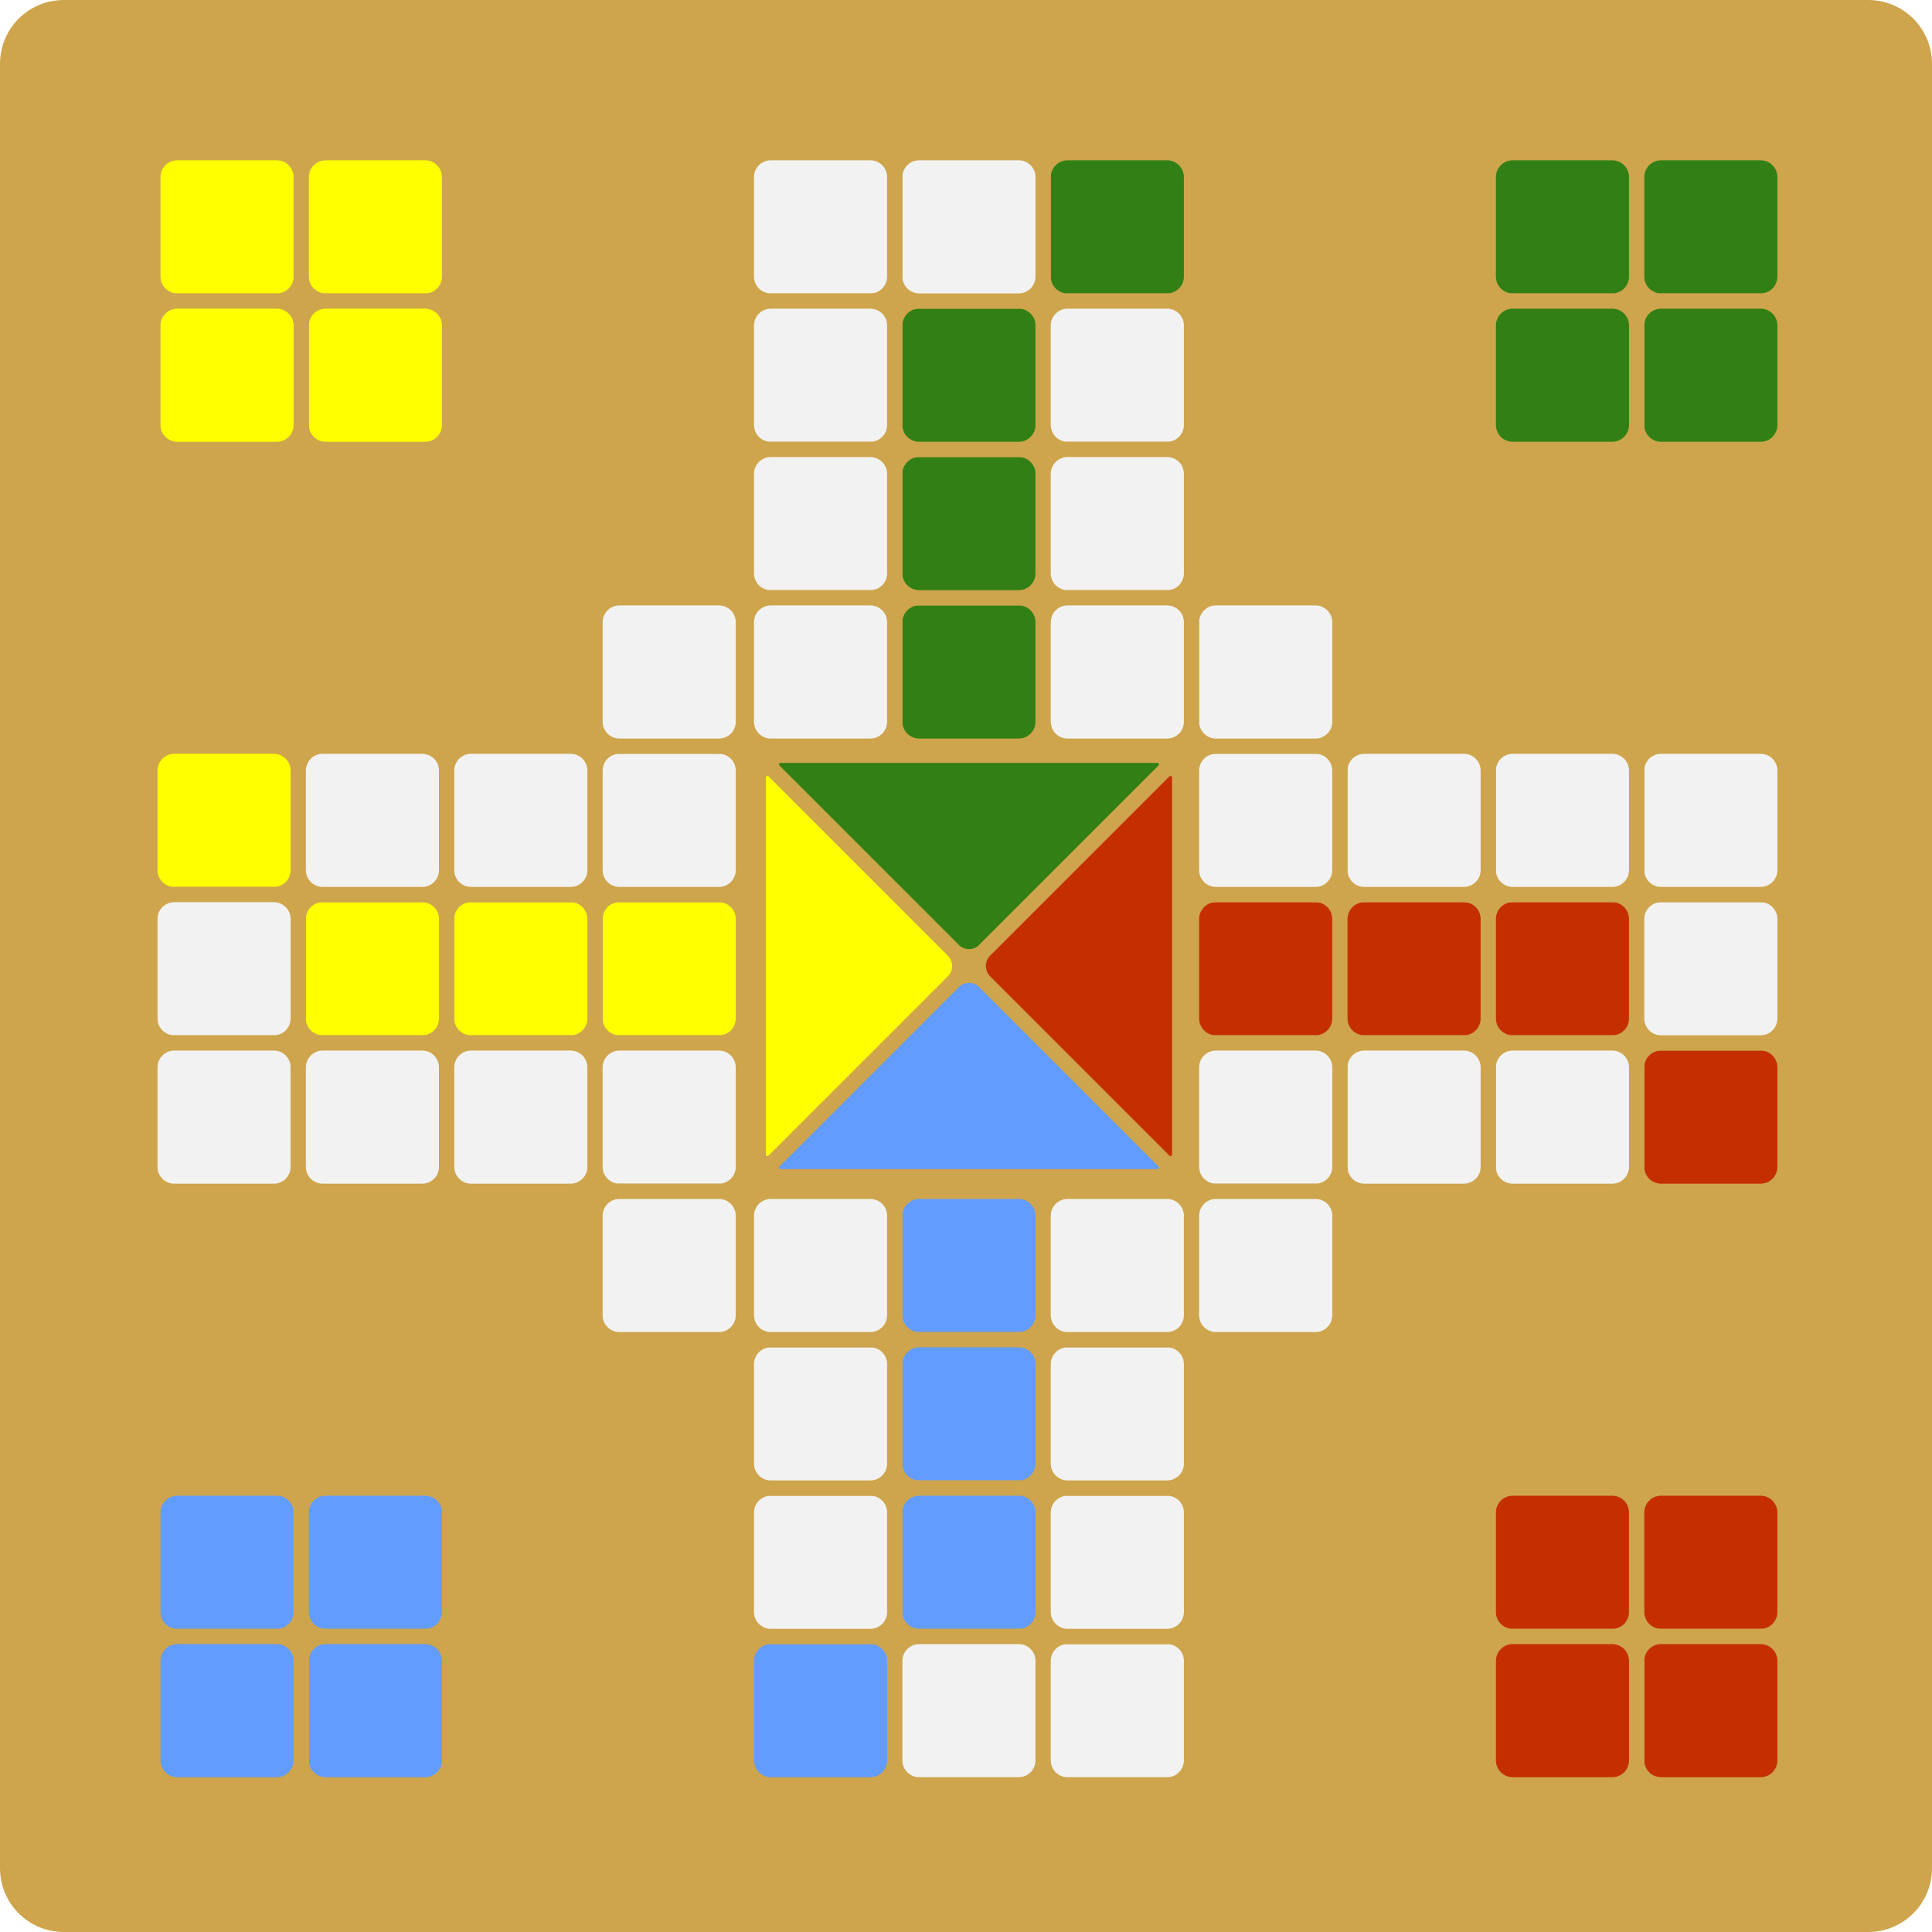
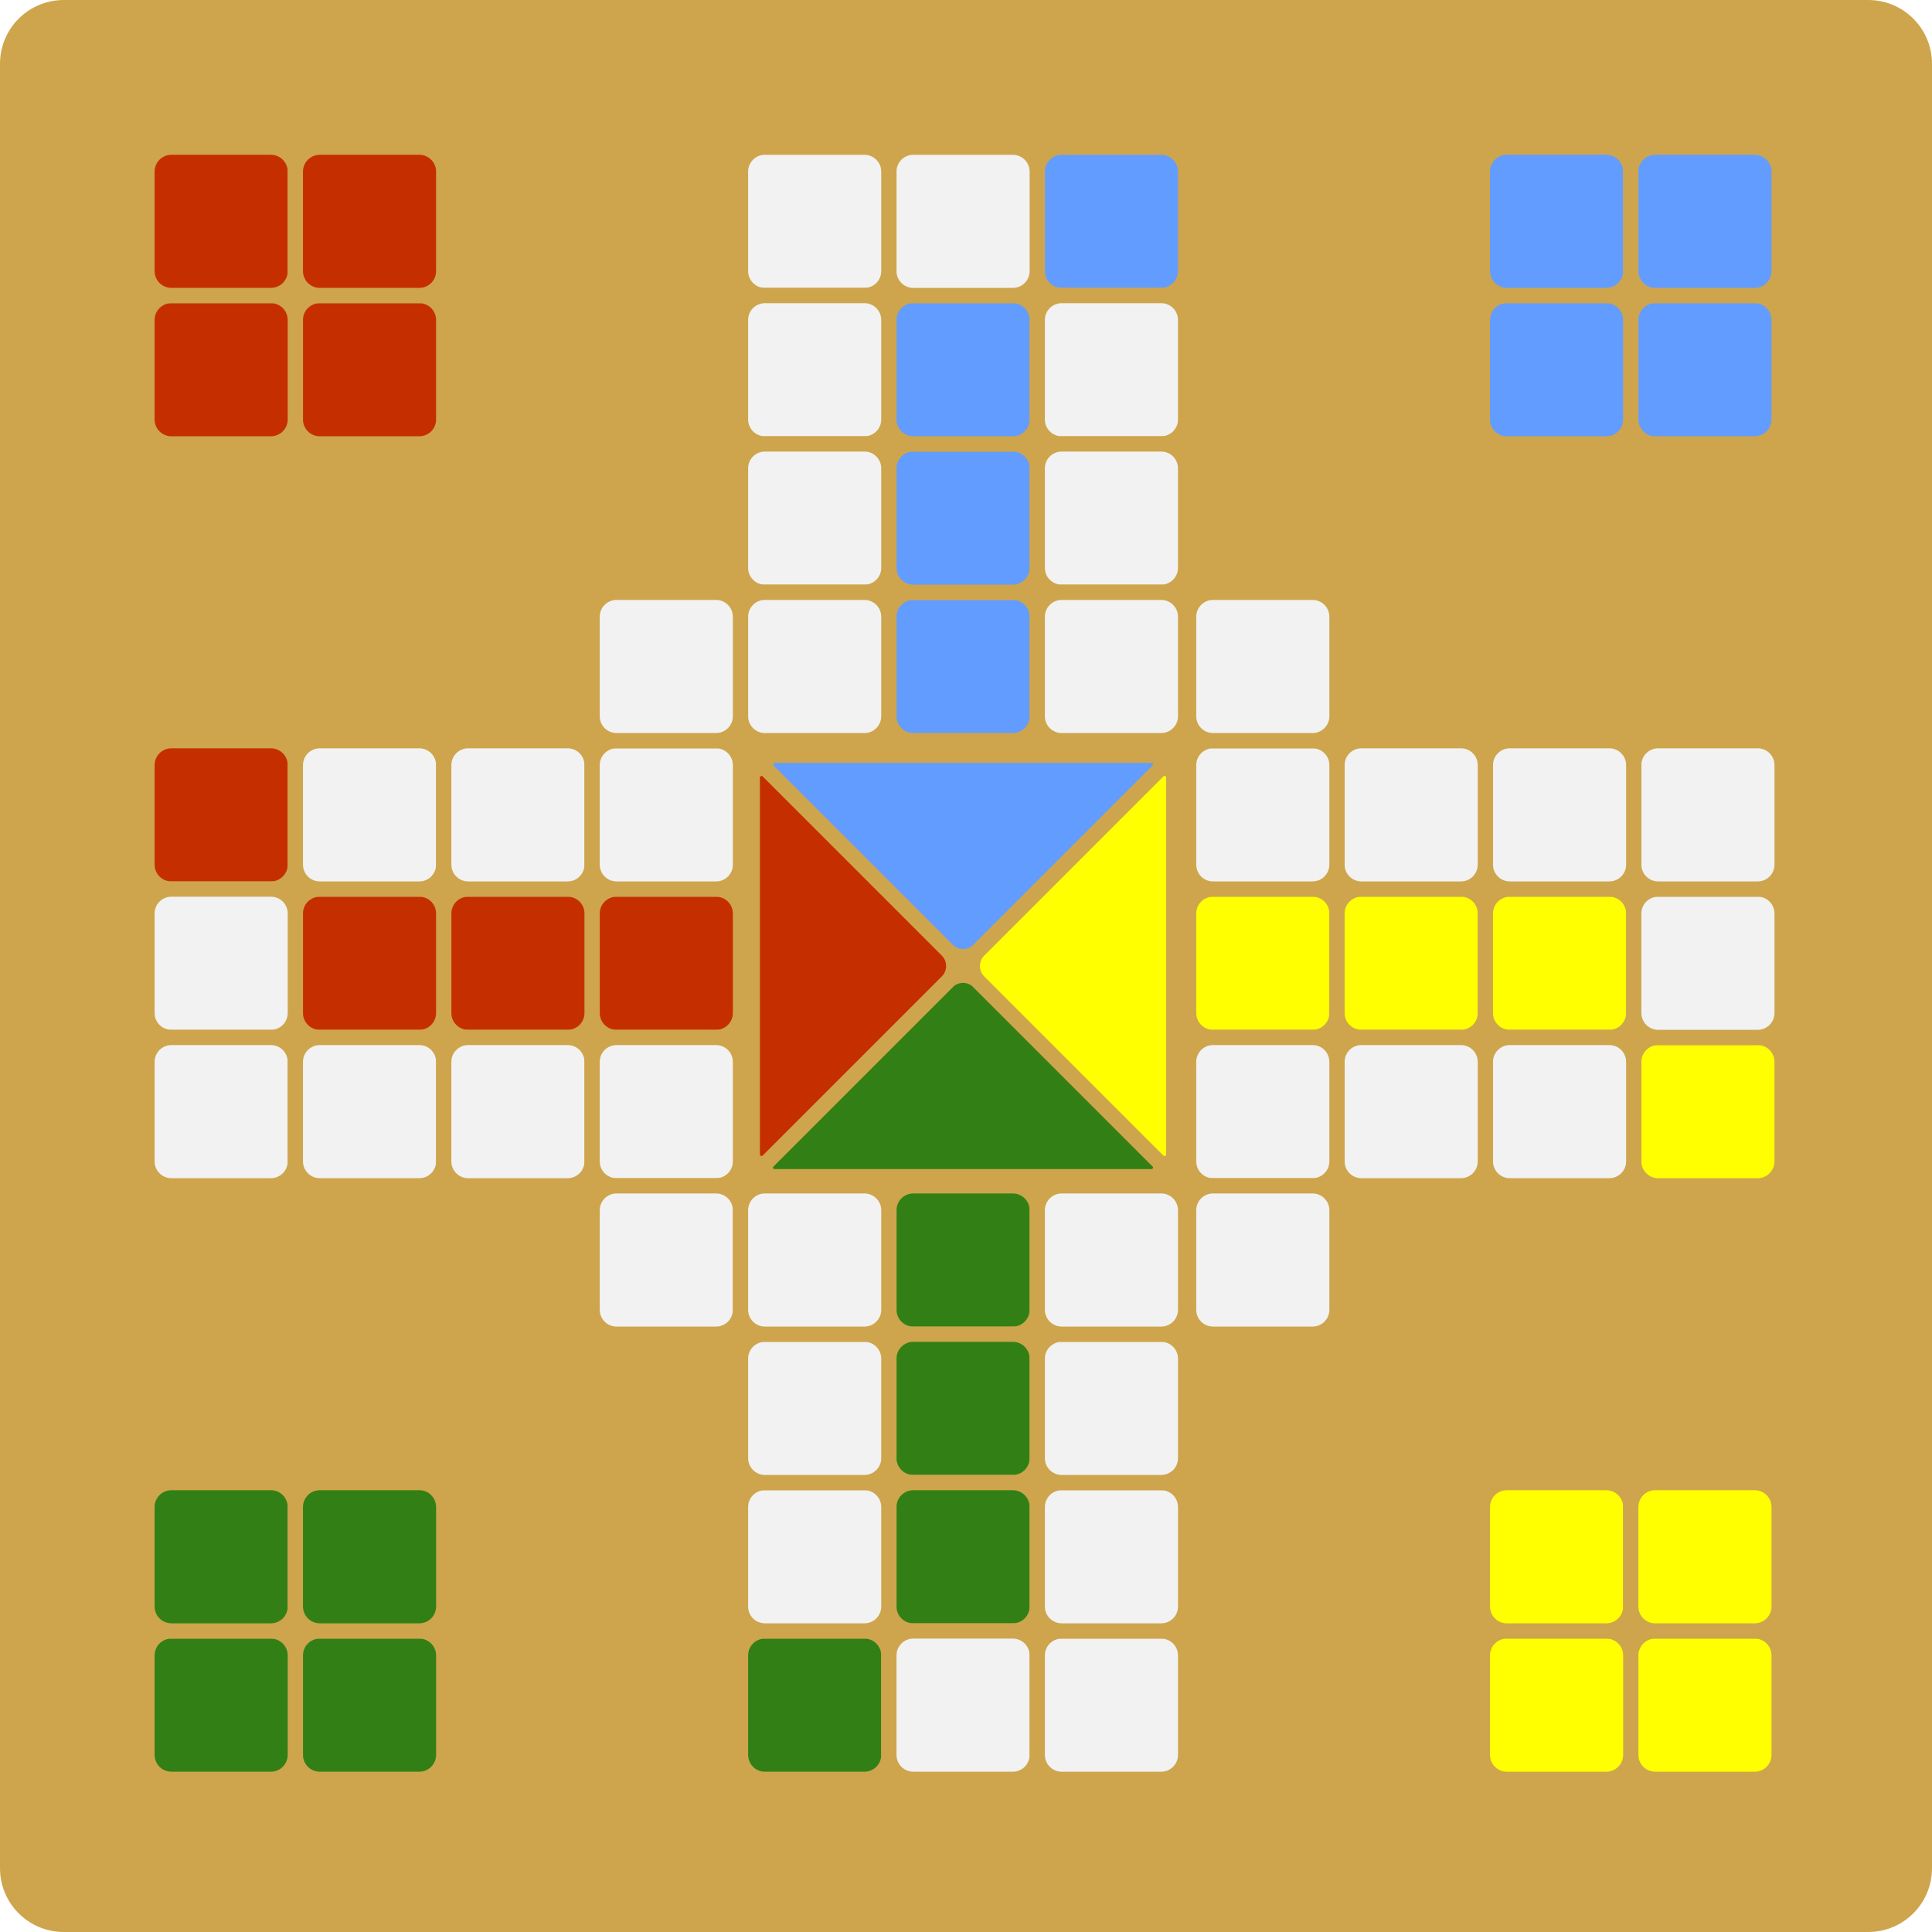
<svg xmlns="http://www.w3.org/2000/svg" width="200.912mm" height="200.912mm" viewBox="0 0 200.912 200.912" version="1.1" id="svg8">
  <defs id="defs2">
    </defs>
  <g id="layer2" style="display:inline" transform="translate(-3.991167,-11.14991)" />
  <g id="layer1" style="display:inline" transform="translate(-3.991167,-11.14991)">
-     <g id="g1206" transform="matrix(0.5856962,0,0,0.5856962,55.79595,27.76717)" style="stroke-width:1.707">
+     <g id="g1206" transform="matrix(-0.5856962,0,0,-0.5856962,153.0983,195.4446)" style="stroke-width:1.707">
      <path id="rect833" style="display:inline;opacity:0.998;fill:#cea54c;fill-opacity:1;fill-rule:evenodd;stroke:none;stroke-width:2.71;stroke-linejoin:round;paint-order:fill markers stroke" d="M -77.111,-28.372 H 243.242 c 6.282,0 11.339,5.057 11.339,11.339 V 303.32 c 0,6.282 -5.057,11.339 -11.339,11.339 H -77.111 c -6.282,0 -11.339,-5.057 -11.339,-11.339 V -17.033 c 0,-6.282 5.057,-11.339 11.339,-11.339 z" />
      <g id="g1129" transform="translate(-0.529315,-0.529018)" style="stroke-width:1.707">
        <path id="path905" style="fill:#328015;fill-opacity:1;stroke:#cea54c;stroke-width:2.71;stroke-linecap:round;stroke-linejoin:round;stroke-miterlimit:4;stroke-dasharray:none;stroke-opacity:1;paint-order:markers fill stroke" d="m 49.513,109.061 31.805,31.805 a 3.969,3.969 -180 0 0 5.613,0 l 31.805,-31.805 a 1.644,1.644 67.5 0 0 -1.162,-2.806 H 50.675 a 1.644,1.644 112.5 0 0 -1.162,2.806 z" />
        <path id="path914" style="fill:#639cff;fill-opacity:1;stroke:#cea54c;stroke-width:2.71;stroke-linecap:round;stroke-linejoin:round;stroke-miterlimit:4;stroke-dasharray:none;stroke-opacity:1;paint-order:markers fill stroke" d="m 49.513,178.284 31.805,-31.805 a 3.969,3.969 -180 0 1 5.613,0 l 31.805,31.805 a 1.644,1.644 112.5 0 1 -1.162,2.806 H 50.675 a 1.644,1.644 67.5 0 1 -1.162,-2.806 z" />
        <path id="path916" style="fill:#ffff00;fill-opacity:1;stroke:#cea54c;stroke-width:2.71;stroke-linecap:round;stroke-linejoin:round;stroke-miterlimit:4;stroke-dasharray:none;stroke-opacity:1;paint-order:markers fill stroke" d="m 49.513,109.061 31.805,31.805 a 3.969,3.969 90 0 1 10e-7,5.613 l -31.805,31.805 a 1.644,1.644 22.5 0 1 -2.806,-1.162 v -66.898 a 1.644,1.644 157.5 0 1 2.806,-1.162 z" />
        <path id="path918" style="fill:#c52f00;fill-opacity:1;stroke:#cea54c;stroke-width:2.71;stroke-linecap:round;stroke-linejoin:round;stroke-miterlimit:4;stroke-dasharray:none;stroke-opacity:1;paint-order:markers fill stroke" d="m 118.736,109.061 -31.805,31.805 a 3.969,3.969 90 0 0 0,5.613 l 31.805,31.805 a 1.644,1.644 157.5 0 0 2.806,-1.162 v -66.898 a 1.644,1.644 22.5 0 0 -2.806,-1.162 z" />
      </g>
      <path id="rect865" style="fill:#ffff00;fill-opacity:1;fill-rule:evenodd;stroke:#cea54c;stroke-width:2.71;stroke-linejoin:round;stroke-opacity:1;paint-order:fill markers stroke" d="m -56.964,-1.267 h 17.652 c 2.408,0 4.347,1.939 4.347,4.347 V 20.731 c 0,2.408 -1.939,4.347 -4.347,4.347 h -17.652 c -2.408,0 -4.347,-1.939 -4.347,-4.347 V 3.079 c 0,-2.408 1.939,-4.347 4.347,-4.347 z" />
      <path id="rect867" style="fill:#ffff00;fill-opacity:1;fill-rule:evenodd;stroke:#cea54c;stroke-width:2.71;stroke-linejoin:round;stroke-opacity:1;paint-order:fill markers stroke" d="m -30.619,-1.267 h 17.652 c 2.408,0 4.347,1.939 4.347,4.347 V 20.731 c 0,2.408 -1.939,4.347 -4.347,4.347 h -17.652 c -2.408,0 -4.347,-1.939 -4.347,-4.347 V 3.079 c 0,-2.408 1.939,-4.347 4.347,-4.347 z" />
      <path id="rect869" style="fill:#ffff00;fill-opacity:1;fill-rule:evenodd;stroke:#cea54c;stroke-width:2.71;stroke-linejoin:round;stroke-opacity:1;paint-order:fill markers stroke" d="m -30.619,25.078 h 17.652 c 2.408,0 4.347,1.939 4.347,4.347 v 17.652 c 0,2.408 -1.939,4.347 -4.347,4.347 h -17.652 c -2.408,0 -4.347,-1.939 -4.347,-4.347 V 29.425 c 0,-2.408 1.939,-4.347 4.347,-4.347 z" />
      <path id="rect871" style="fill:#ffff00;fill-opacity:1;fill-rule:evenodd;stroke:#cea54c;stroke-width:2.71;stroke-linejoin:round;stroke-opacity:1;paint-order:fill markers stroke" d="m -56.964,25.078 h 17.652 c 2.408,0 4.347,1.939 4.347,4.347 v 17.652 c 0,2.408 -1.939,4.347 -4.347,4.347 h -17.652 c -2.408,0 -4.347,-1.939 -4.347,-4.347 V 29.425 c 0,-2.408 1.939,-4.347 4.347,-4.347 z" />
      <path id="rect879" style="fill:#328015;fill-opacity:1;fill-rule:evenodd;stroke:#cea54c;stroke-width:2.71;stroke-linejoin:round;stroke-opacity:1;paint-order:fill markers stroke" d="m 180.143,-1.267 h 17.652 c 2.408,0 4.347,1.939 4.347,4.347 V 20.731 c 0,2.408 -1.939,4.347 -4.347,4.347 h -17.652 c -2.408,0 -4.347,-1.939 -4.347,-4.347 V 3.079 c 0,-2.408 1.939,-4.347 4.347,-4.347 z" />
      <path id="rect881" style="fill:#328015;fill-opacity:1;fill-rule:evenodd;stroke:#cea54c;stroke-width:2.71;stroke-linejoin:round;stroke-miterlimit:4;stroke-dasharray:none;stroke-opacity:1;paint-order:fill markers stroke" d="m 206.488,-1.267 h 17.652 c 2.408,0 4.347,1.939 4.347,4.347 V 20.731 c 0,2.408 -1.939,4.347 -4.347,4.347 H 206.488 c -2.408,0 -4.347,-1.939 -4.347,-4.347 V 3.079 c 0,-2.408 1.939,-4.347 4.347,-4.347 z" />
      <path id="rect883" style="fill:#328015;fill-opacity:1;fill-rule:evenodd;stroke:#cea54c;stroke-width:2.71;stroke-linejoin:round;stroke-opacity:1;paint-order:fill markers stroke" d="m 206.488,25.078 h 17.652 c 2.408,0 4.347,1.939 4.347,4.347 v 17.652 c 0,2.408 -1.939,4.347 -4.347,4.347 H 206.488 c -2.408,0 -4.347,-1.939 -4.347,-4.347 V 29.425 c 0,-2.408 1.939,-4.347 4.347,-4.347 z" />
      <path id="rect885" style="fill:#328015;fill-opacity:1;fill-rule:evenodd;stroke:#cea54c;stroke-width:2.71;stroke-linejoin:round;stroke-opacity:1;paint-order:fill markers stroke" d="m 180.143,25.078 h 17.652 c 2.408,0 4.347,1.939 4.347,4.347 v 17.652 c 0,2.408 -1.939,4.347 -4.347,4.347 h -17.652 c -2.408,0 -4.347,-1.939 -4.347,-4.347 V 29.425 c 0,-2.408 1.939,-4.347 4.347,-4.347 z" />
      <path id="rect887" style="fill:#c52f00;fill-opacity:1;fill-rule:evenodd;stroke:#cea54c;stroke-width:2.71;stroke-linejoin:round;stroke-opacity:1;paint-order:fill markers stroke" d="m 180.143,235.84 h 17.652 c 2.408,0 4.347,1.939 4.347,4.347 v 17.652 c 0,2.408 -1.939,4.347 -4.347,4.347 h -17.652 c -2.408,0 -4.347,-1.939 -4.347,-4.347 v -17.652 c 0,-2.408 1.939,-4.347 4.347,-4.347 z" />
      <path id="rect889" style="fill:#c52f00;fill-opacity:1;fill-rule:evenodd;stroke:#cea54c;stroke-width:2.71;stroke-linejoin:round;stroke-opacity:1;paint-order:fill markers stroke" d="m 206.488,235.84 h 17.652 c 2.408,0 4.347,1.939 4.347,4.347 v 17.652 c 0,2.408 -1.939,4.347 -4.347,4.347 H 206.488 c -2.408,0 -4.347,-1.939 -4.347,-4.347 v -17.652 c 0,-2.408 1.939,-4.347 4.347,-4.347 z" />
      <path id="rect891" style="fill:#c52f00;fill-opacity:1;fill-rule:evenodd;stroke:#cea54c;stroke-width:2.71;stroke-linejoin:round;stroke-opacity:1;paint-order:fill markers stroke" d="m 206.488,262.185 h 17.652 c 2.408,0 4.347,1.939 4.347,4.347 v 17.652 c 0,2.408 -1.939,4.347 -4.347,4.347 H 206.488 c -2.408,0 -4.347,-1.939 -4.347,-4.347 v -17.652 c 0,-2.408 1.939,-4.347 4.347,-4.347 z" />
      <path id="rect893" style="fill:#c52f00;fill-opacity:1;fill-rule:evenodd;stroke:#cea54c;stroke-width:2.71;stroke-linejoin:round;stroke-opacity:1;paint-order:fill markers stroke" d="m 180.143,262.185 h 17.652 c 2.408,0 4.347,1.939 4.347,4.347 v 17.652 c 0,2.408 -1.939,4.347 -4.347,4.347 h -17.652 c -2.408,0 -4.347,-1.939 -4.347,-4.347 v -17.652 c 0,-2.408 1.939,-4.347 4.347,-4.347 z" />
      <path id="rect895" style="fill:#639cff;fill-opacity:1;fill-rule:evenodd;stroke:#cea54c;stroke-width:2.71;stroke-linejoin:round;stroke-opacity:1;paint-order:fill markers stroke" d="m -56.964,235.84 h 17.652 c 2.408,0 4.347,1.939 4.347,4.347 v 17.652 c 0,2.408 -1.939,4.347 -4.347,4.347 h -17.652 c -2.408,0 -4.347,-1.939 -4.347,-4.347 v -17.652 c 0,-2.408 1.939,-4.347 4.347,-4.347 z" />
      <path id="rect897" style="fill:#639cff;fill-opacity:1;fill-rule:evenodd;stroke:#cea54c;stroke-width:2.71;stroke-linejoin:round;stroke-opacity:1;paint-order:fill markers stroke" d="m -30.619,235.84 h 17.652 c 2.408,0 4.347,1.939 4.347,4.347 v 17.652 c 0,2.408 -1.939,4.347 -4.347,4.347 h -17.652 c -2.408,0 -4.347,-1.939 -4.347,-4.347 v -17.652 c 0,-2.408 1.939,-4.347 4.347,-4.347 z" />
      <path id="rect899" style="fill:#639cff;fill-opacity:1;fill-rule:evenodd;stroke:#cea54c;stroke-width:2.71;stroke-linejoin:round;stroke-opacity:1;paint-order:fill markers stroke" d="m -30.619,262.185 h 17.652 c 2.408,0 4.347,1.939 4.347,4.347 v 17.652 c 0,2.408 -1.939,4.347 -4.347,4.347 h -17.652 c -2.408,0 -4.347,-1.939 -4.347,-4.347 v -17.652 c 0,-2.408 1.939,-4.347 4.347,-4.347 z" />
      <path id="rect901" style="fill:#639cff;fill-opacity:1;fill-rule:evenodd;stroke:#cea54c;stroke-width:2.71;stroke-linejoin:round;stroke-opacity:1;paint-order:fill markers stroke" d="m -56.964,262.185 h 17.652 c 2.408,0 4.347,1.939 4.347,4.347 v 17.652 c 0,2.408 -1.939,4.347 -4.347,4.347 h -17.652 c -2.408,0 -4.347,-1.939 -4.347,-4.347 v -17.652 c 0,-2.408 1.939,-4.347 4.347,-4.347 z" />
      <path id="rect926" style="fill:#ffff00;fill-opacity:1;fill-rule:evenodd;stroke:#cea54c;stroke-width:2.71;stroke-linejoin:round;stroke-opacity:1;paint-order:fill markers stroke" d="m 21.542,130.459 h 17.652 c 2.408,0 4.347,1.939 4.347,4.347 v 17.652 c 0,2.408 -1.939,4.347 -4.347,4.347 H 21.542 c -2.408,0 -4.347,-1.939 -4.347,-4.347 v -17.652 c 0,-2.408 1.939,-4.347 4.347,-4.347 z" />
      <path id="rect928" style="fill:#ffff00;fill-opacity:1;fill-rule:evenodd;stroke:#cea54c;stroke-width:2.71;stroke-linejoin:round;stroke-opacity:1;paint-order:fill markers stroke" d="M -4.803,130.459 H 12.849 c 2.408,0 4.347,1.939 4.347,4.347 v 17.652 c 0,2.408 -1.939,4.347 -4.347,4.347 H -4.803 c -2.408,0 -4.347,-1.939 -4.347,-4.347 v -17.652 c 0,-2.408 1.939,-4.347 4.347,-4.347 z" />
      <path id="rect930" style="fill:#ffff00;fill-opacity:1;fill-rule:evenodd;stroke:#cea54c;stroke-width:2.71;stroke-linejoin:round;stroke-opacity:1;paint-order:fill markers stroke" d="m -31.148,130.459 h 17.652 c 2.408,0 4.347,1.939 4.347,4.347 v 17.652 c 0,2.408 -1.939,4.347 -4.347,4.347 h -17.652 c -2.408,0 -4.347,-1.939 -4.347,-4.347 v -17.652 c 0,-2.408 1.939,-4.347 4.347,-4.347 z" />
      <path id="rect932" style="fill:#ffff00;fill-opacity:1;fill-rule:evenodd;stroke:#cea54c;stroke-width:2.71;stroke-linejoin:round;stroke-opacity:1;paint-order:fill markers stroke" d="m -57.493,104.114 h 17.652 c 2.408,0 4.347,1.939 4.347,4.347 v 17.652 c 0,2.408 -1.939,4.347 -4.347,4.347 h -17.652 c -2.408,0 -4.347,-1.939 -4.347,-4.347 v -17.652 c 0,-2.408 1.939,-4.347 4.347,-4.347 z" />
      <path id="rect934" style="fill:#f2f2f2;fill-opacity:1;fill-rule:evenodd;stroke:#cea54c;stroke-width:2.71;stroke-linejoin:round;stroke-opacity:1;paint-order:fill markers stroke" d="m -57.493,130.459 h 17.652 c 2.408,0 4.347,1.939 4.347,4.347 v 17.652 c 0,2.408 -1.939,4.347 -4.347,4.347 h -17.652 c -2.408,0 -4.347,-1.939 -4.347,-4.347 v -17.652 c 0,-2.408 1.939,-4.347 4.347,-4.347 z" />
      <path id="rect936" style="fill:#f2f2f2;fill-opacity:1;fill-rule:evenodd;stroke:#cea54c;stroke-width:2.71;stroke-linejoin:round;stroke-opacity:1;paint-order:fill markers stroke" d="m -57.493,156.804 h 17.652 c 2.408,0 4.347,1.939 4.347,4.347 v 17.652 c 0,2.408 -1.939,4.347 -4.347,4.347 h -17.652 c -2.408,0 -4.347,-1.939 -4.347,-4.347 v -17.652 c 0,-2.408 1.939,-4.347 4.347,-4.347 z" />
      <path id="rect938" style="fill:#f2f2f2;fill-opacity:1;fill-rule:evenodd;stroke:#cea54c;stroke-width:2.71;stroke-linejoin:round;stroke-opacity:1;paint-order:fill markers stroke" d="m -31.148,156.804 h 17.652 c 2.408,0 4.347,1.939 4.347,4.347 v 17.652 c 0,2.408 -1.939,4.347 -4.347,4.347 h -17.652 c -2.408,0 -4.347,-1.939 -4.347,-4.347 v -17.652 c 0,-2.408 1.939,-4.347 4.347,-4.347 z" />
      <path id="rect940" style="fill:#f2f2f2;fill-opacity:1;fill-rule:evenodd;stroke:#cea54c;stroke-width:2.71;stroke-linejoin:round;stroke-opacity:1;paint-order:fill markers stroke" d="M -4.803,156.804 H 12.849 c 2.408,0 4.347,1.939 4.347,4.347 v 17.652 c 0,2.408 -1.939,4.347 -4.347,4.347 H -4.803 c -2.408,0 -4.347,-1.939 -4.347,-4.347 v -17.652 c 0,-2.408 1.939,-4.347 4.347,-4.347 z" />
      <path id="rect942" style="fill:#f2f2f2;fill-opacity:1;fill-rule:evenodd;stroke:#cea54c;stroke-width:2.71;stroke-linejoin:round;stroke-opacity:1;paint-order:fill markers stroke" d="m 21.542,156.804 h 17.652 c 2.408,0 4.347,1.939 4.347,4.347 v 17.652 c 0,2.408 -1.939,4.347 -4.347,4.347 H 21.542 c -2.408,0 -4.347,-1.939 -4.347,-4.347 v -17.652 c 0,-2.408 1.939,-4.347 4.347,-4.347 z" />
      <path id="rect944" style="fill:#f2f2f2;fill-opacity:1;fill-rule:evenodd;stroke:#cea54c;stroke-width:2.71;stroke-linejoin:round;stroke-opacity:1;paint-order:fill markers stroke" d="m 21.542,183.149 h 17.652 c 2.408,0 4.347,1.939 4.347,4.347 v 17.652 c 0,2.408 -1.939,4.347 -4.347,4.347 H 21.542 c -2.408,0 -4.347,-1.939 -4.347,-4.347 v -17.652 c 0,-2.408 1.939,-4.347 4.347,-4.347 z" />
      <path id="rect946" style="fill:#f2f2f2;fill-opacity:1;fill-rule:evenodd;stroke:#cea54c;stroke-width:2.71;stroke-linejoin:round;stroke-opacity:1;paint-order:fill markers stroke" d="m -31.148,104.114 h 17.652 c 2.408,0 4.347,1.939 4.347,4.347 v 17.652 c 0,2.408 -1.939,4.347 -4.347,4.347 h -17.652 c -2.408,0 -4.347,-1.939 -4.347,-4.347 v -17.652 c 0,-2.408 1.939,-4.347 4.347,-4.347 z" />
      <path id="rect948" style="fill:#f2f2f2;fill-opacity:1;fill-rule:evenodd;stroke:#cea54c;stroke-width:2.71;stroke-linejoin:round;stroke-opacity:1;paint-order:fill markers stroke" d="M -4.803,104.114 H 12.849 c 2.408,0 4.347,1.939 4.347,4.347 v 17.652 c 0,2.408 -1.939,4.347 -4.347,4.347 H -4.803 c -2.408,0 -4.347,-1.939 -4.347,-4.347 v -17.652 c 0,-2.408 1.939,-4.347 4.347,-4.347 z" />
      <path id="rect950" style="fill:#f2f2f2;fill-opacity:1;fill-rule:evenodd;stroke:#cea54c;stroke-width:2.71;stroke-linejoin:round;stroke-opacity:1;paint-order:fill markers stroke" d="m 21.542,104.114 h 17.652 c 2.408,0 4.347,1.939 4.347,4.347 v 17.652 c 0,2.408 -1.939,4.347 -4.347,4.347 H 21.542 c -2.408,0 -4.347,-1.939 -4.347,-4.347 v -17.652 c 0,-2.408 1.939,-4.347 4.347,-4.347 z" />
      <path id="rect967" style="fill:#c52f00;fill-opacity:1;fill-rule:evenodd;stroke:#cea54c;stroke-width:2.71;stroke-linejoin:round;stroke-opacity:1;paint-order:fill markers stroke" transform="scale(-1)" d="m -145.104,-156.804 h 17.652 c 2.408,0 4.347,1.939 4.347,4.347 v 17.652 c 0,2.408 -1.939,4.347 -4.347,4.347 h -17.652 c -2.408,0 -4.347,-1.939 -4.347,-4.347 v -17.652 c 0,-2.408 1.939,-4.347 4.347,-4.347 z" />
      <path id="rect969" style="fill:#c52f00;fill-opacity:1;fill-rule:evenodd;stroke:#cea54c;stroke-width:2.71;stroke-linejoin:round;stroke-opacity:1;paint-order:fill markers stroke" transform="scale(-1)" d="m -171.449,-156.804 h 17.652 c 2.408,0 4.347,1.939 4.347,4.347 v 17.652 c 0,2.408 -1.939,4.347 -4.347,4.347 h -17.652 c -2.408,0 -4.347,-1.939 -4.347,-4.347 v -17.652 c 0,-2.408 1.939,-4.347 4.347,-4.347 z" />
      <path id="rect971" style="fill:#c52f00;fill-opacity:1;fill-rule:evenodd;stroke:#cea54c;stroke-width:2.71;stroke-linejoin:round;stroke-opacity:1;paint-order:fill markers stroke" transform="scale(-1)" d="m -197.795,-156.804 h 17.652 c 2.408,0 4.347,1.939 4.347,4.347 v 17.652 c 0,2.408 -1.939,4.347 -4.347,4.347 h -17.652 c -2.408,0 -4.347,-1.939 -4.347,-4.347 v -17.652 c 0,-2.408 1.939,-4.347 4.347,-4.347 z" />
      <path id="rect973" style="fill:#c52f00;fill-opacity:1;fill-rule:evenodd;stroke:#cea54c;stroke-width:2.71;stroke-linejoin:round;stroke-opacity:1;paint-order:fill markers stroke" transform="scale(-1)" d="m -224.14,-183.149 h 17.652 c 2.408,0 4.347,1.939 4.347,4.347 v 17.652 c 0,2.408 -1.939,4.347 -4.347,4.347 h -17.652 c -2.408,0 -4.347,-1.939 -4.347,-4.347 v -17.652 c 0,-2.408 1.939,-4.347 4.347,-4.347 z" />
      <path id="rect975" style="fill:#f2f2f2;fill-opacity:1;fill-rule:evenodd;stroke:#cea54c;stroke-width:2.71;stroke-linejoin:round;stroke-opacity:1;paint-order:fill markers stroke" transform="scale(-1)" d="m -224.14,-156.804 h 17.652 c 2.408,0 4.347,1.939 4.347,4.347 v 17.652 c 0,2.408 -1.939,4.347 -4.347,4.347 h -17.652 c -2.408,0 -4.347,-1.939 -4.347,-4.347 v -17.652 c 0,-2.408 1.939,-4.347 4.347,-4.347 z" />
      <path id="rect977" style="fill:#f2f2f2;fill-opacity:1;fill-rule:evenodd;stroke:#cea54c;stroke-width:2.71;stroke-linejoin:round;stroke-opacity:1;paint-order:fill markers stroke" transform="scale(-1)" d="m -224.14,-130.459 h 17.652 c 2.408,0 4.347,1.939 4.347,4.347 v 17.652 c 0,2.408 -1.939,4.347 -4.347,4.347 h -17.652 c -2.408,0 -4.347,-1.939 -4.347,-4.347 v -17.652 c 0,-2.408 1.939,-4.347 4.347,-4.347 z" />
      <path id="rect979" style="fill:#f2f2f2;fill-opacity:1;fill-rule:evenodd;stroke:#cea54c;stroke-width:2.71;stroke-linejoin:round;stroke-opacity:1;paint-order:fill markers stroke" transform="scale(-1)" d="m -197.795,-130.459 h 17.652 c 2.408,0 4.347,1.939 4.347,4.347 v 17.652 c 0,2.408 -1.939,4.347 -4.347,4.347 h -17.652 c -2.408,0 -4.347,-1.939 -4.347,-4.347 v -17.652 c 0,-2.408 1.939,-4.347 4.347,-4.347 z" />
      <path id="rect981" style="fill:#f2f2f2;fill-opacity:1;fill-rule:evenodd;stroke:#cea54c;stroke-width:2.71;stroke-linejoin:round;stroke-opacity:1;paint-order:fill markers stroke" transform="scale(-1)" d="m -171.449,-130.459 h 17.652 c 2.408,0 4.347,1.939 4.347,4.347 v 17.652 c 0,2.408 -1.939,4.347 -4.347,4.347 h -17.652 c -2.408,0 -4.347,-1.939 -4.347,-4.347 v -17.652 c 0,-2.408 1.939,-4.347 4.347,-4.347 z" />
      <path id="rect983" style="fill:#f2f2f2;fill-opacity:1;fill-rule:evenodd;stroke:#cea54c;stroke-width:2.71;stroke-linejoin:round;stroke-opacity:1;paint-order:fill markers stroke" transform="scale(-1)" d="m -145.104,-130.459 h 17.652 c 2.408,0 4.347,1.939 4.347,4.347 v 17.652 c 0,2.408 -1.939,4.347 -4.347,4.347 h -17.652 c -2.408,0 -4.347,-1.939 -4.347,-4.347 v -17.652 c 0,-2.408 1.939,-4.347 4.347,-4.347 z" />
      <path id="rect985" style="fill:#f2f2f2;fill-opacity:1;fill-rule:evenodd;stroke:#cea54c;stroke-width:2.71;stroke-linejoin:round;stroke-opacity:1;paint-order:fill markers stroke" transform="scale(-1)" d="m -145.104,-104.114 h 17.652 c 2.408,0 4.347,1.939 4.347,4.347 v 17.652 c 0,2.408 -1.939,4.347 -4.347,4.347 h -17.652 c -2.408,0 -4.347,-1.939 -4.347,-4.347 v -17.652 c 0,-2.408 1.939,-4.347 4.347,-4.347 z" />
      <path id="rect987" style="fill:#f2f2f2;fill-opacity:1;fill-rule:evenodd;stroke:#cea54c;stroke-width:2.71;stroke-linejoin:round;stroke-opacity:1;paint-order:fill markers stroke" transform="scale(-1)" d="m -197.795,-183.149 h 17.652 c 2.408,0 4.347,1.939 4.347,4.347 v 17.652 c 0,2.408 -1.939,4.347 -4.347,4.347 h -17.652 c -2.408,0 -4.347,-1.939 -4.347,-4.347 v -17.652 c 0,-2.408 1.939,-4.347 4.347,-4.347 z" />
      <path id="rect989" style="fill:#f2f2f2;fill-opacity:1;fill-rule:evenodd;stroke:#cea54c;stroke-width:2.71;stroke-linejoin:round;stroke-opacity:1;paint-order:fill markers stroke" transform="scale(-1)" d="m -171.449,-183.149 h 17.652 c 2.408,0 4.347,1.939 4.347,4.347 v 17.652 c 0,2.408 -1.939,4.347 -4.347,4.347 h -17.652 c -2.408,0 -4.347,-1.939 -4.347,-4.347 v -17.652 c 0,-2.408 1.939,-4.347 4.347,-4.347 z" />
      <path id="rect991" style="fill:#f2f2f2;fill-opacity:1;fill-rule:evenodd;stroke:#cea54c;stroke-width:2.71;stroke-linejoin:round;stroke-opacity:1;paint-order:fill markers stroke" transform="scale(-1)" d="m -145.104,-183.149 h 17.652 c 2.408,0 4.347,1.939 4.347,4.347 v 17.652 c 0,2.408 -1.939,4.347 -4.347,4.347 h -17.652 c -2.408,0 -4.347,-1.939 -4.347,-4.347 v -17.652 c 0,-2.408 1.939,-4.347 4.347,-4.347 z" />
      <path id="rect995" style="fill:#328015;fill-opacity:1;fill-rule:evenodd;stroke:#cea54c;stroke-width:2.71;stroke-linejoin:round;stroke-opacity:1;paint-order:fill markers stroke" transform="rotate(90)" d="m 82.115,-96.76 h 17.652 c 2.408,0 4.347,1.939 4.347,4.347 v 17.652 c 0,2.408 -1.939,4.347 -4.347,4.347 H 82.115 c -2.408,0 -4.347,-1.939 -4.347,-4.347 v -17.652 c 0,-2.408 1.939,-4.347 4.347,-4.347 z" />
      <path id="rect997" style="fill:#328015;fill-opacity:1;fill-rule:evenodd;stroke:#cea54c;stroke-width:2.71;stroke-linejoin:round;stroke-opacity:1;paint-order:fill markers stroke" transform="rotate(90)" d="m 55.77,-96.76 h 17.652 c 2.408,0 4.347,1.939 4.347,4.347 v 17.652 c 0,2.408 -1.939,4.347 -4.347,4.347 H 55.77 c -2.408,0 -4.347,-1.939 -4.347,-4.347 v -17.652 c 0,-2.408 1.939,-4.347 4.347,-4.347 z" />
      <path id="rect999" style="fill:#328015;fill-opacity:1;fill-rule:evenodd;stroke:#cea54c;stroke-width:2.71;stroke-linejoin:round;stroke-opacity:1;paint-order:fill markers stroke" transform="rotate(90)" d="m 29.425,-96.76 h 17.652 c 2.408,0 4.347,1.939 4.347,4.347 v 17.652 c 0,2.408 -1.939,4.347 -4.347,4.347 H 29.425 c -2.408,0 -4.347,-1.939 -4.347,-4.347 v -17.652 c 0,-2.408 1.939,-4.347 4.347,-4.347 z" />
      <path id="rect1001" style="fill:#328015;fill-opacity:1;fill-rule:evenodd;stroke:#cea54c;stroke-width:2.71;stroke-linejoin:round;stroke-opacity:1;paint-order:fill markers stroke" transform="rotate(90)" d="M 3.079,-123.106 H 20.731 c 2.408,0 4.347,1.939 4.347,4.347 v 17.652 c 0,2.408 -1.939,4.347 -4.347,4.347 H 3.079 c -2.408,0 -4.347,-1.939 -4.347,-4.347 v -17.652 c 0,-2.408 1.939,-4.347 4.347,-4.347 z" />
      <path id="rect1003" style="fill:#f2f2f2;fill-opacity:1;fill-rule:evenodd;stroke:#cea54c;stroke-width:2.71;stroke-linejoin:round;stroke-opacity:1;paint-order:fill markers stroke" transform="rotate(90)" d="M 3.079,-96.76 H 20.731 c 2.408,0 4.347,1.939 4.347,4.347 v 17.652 c 0,2.408 -1.939,4.347 -4.347,4.347 H 3.079 c -2.408,0 -4.347,-1.939 -4.347,-4.347 v -17.652 c 0,-2.408 1.939,-4.347 4.347,-4.347 z" />
      <path id="rect1005" style="fill:#f2f2f2;fill-opacity:1;fill-rule:evenodd;stroke:#cea54c;stroke-width:2.71;stroke-linejoin:round;stroke-opacity:1;paint-order:fill markers stroke" transform="rotate(90)" d="M 3.079,-70.415 H 20.731 c 2.408,0 4.347,1.939 4.347,4.347 v 17.652 c 0,2.408 -1.939,4.347 -4.347,4.347 H 3.079 c -2.408,0 -4.347,-1.939 -4.347,-4.347 V -66.068 c 0,-2.408 1.939,-4.347 4.347,-4.347 z" />
      <path id="rect1007" style="fill:#f2f2f2;fill-opacity:1;fill-rule:evenodd;stroke:#cea54c;stroke-width:2.71;stroke-linejoin:round;stroke-opacity:1;paint-order:fill markers stroke" transform="rotate(90)" d="m 29.425,-70.415 h 17.652 c 2.408,0 4.347,1.939 4.347,4.347 v 17.652 c 0,2.408 -1.939,4.347 -4.347,4.347 H 29.425 c -2.408,0 -4.347,-1.939 -4.347,-4.347 V -66.068 c 0,-2.408 1.939,-4.347 4.347,-4.347 z" />
      <path id="rect1009" style="fill:#f2f2f2;fill-opacity:1;fill-rule:evenodd;stroke:#cea54c;stroke-width:2.71;stroke-linejoin:round;stroke-opacity:1;paint-order:fill markers stroke" transform="rotate(90)" d="m 55.77,-70.415 h 17.652 c 2.408,0 4.347,1.939 4.347,4.347 v 17.652 c 0,2.408 -1.939,4.347 -4.347,4.347 H 55.77 c -2.408,0 -4.347,-1.939 -4.347,-4.347 V -66.068 c 0,-2.408 1.939,-4.347 4.347,-4.347 z" />
      <path id="rect1011" style="fill:#f2f2f2;fill-opacity:1;fill-rule:evenodd;stroke:#cea54c;stroke-width:2.71;stroke-linejoin:round;stroke-opacity:1;paint-order:fill markers stroke" transform="rotate(90)" d="m 82.115,-70.415 h 17.652 c 2.408,0 4.347,1.939 4.347,4.347 v 17.652 c 0,2.408 -1.939,4.347 -4.347,4.347 H 82.115 c -2.408,0 -4.347,-1.939 -4.347,-4.347 V -66.068 c 0,-2.408 1.939,-4.347 4.347,-4.347 z" />
      <path id="rect1013" style="fill:#f2f2f2;fill-opacity:1;fill-rule:evenodd;stroke:#cea54c;stroke-width:2.71;stroke-linejoin:round;stroke-opacity:1;paint-order:fill markers stroke" transform="rotate(90)" d="m 82.115,-43.541 h 17.652 c 2.408,0 4.347,1.939 4.347,4.347 v 17.652 c 0,2.408 -1.939,4.347 -4.347,4.347 H 82.115 c -2.408,0 -4.347,-1.939 -4.347,-4.347 v -17.652 c 0,-2.408 1.939,-4.347 4.347,-4.347 z" />
      <path id="rect1015" style="fill:#f2f2f2;fill-opacity:1;fill-rule:evenodd;stroke:#cea54c;stroke-width:2.71;stroke-linejoin:round;stroke-opacity:1;paint-order:fill markers stroke" transform="rotate(90)" d="m 29.425,-123.106 h 17.652 c 2.408,0 4.347,1.939 4.347,4.347 v 17.652 c 0,2.408 -1.939,4.347 -4.347,4.347 H 29.425 c -2.408,0 -4.347,-1.939 -4.347,-4.347 v -17.652 c 0,-2.408 1.939,-4.347 4.347,-4.347 z" />
      <path id="rect1017" style="fill:#f2f2f2;fill-opacity:1;fill-rule:evenodd;stroke:#cea54c;stroke-width:2.71;stroke-linejoin:round;stroke-opacity:1;paint-order:fill markers stroke" transform="rotate(90)" d="m 55.77,-123.106 h 17.652 c 2.408,0 4.347,1.939 4.347,4.347 v 17.652 c 0,2.408 -1.939,4.347 -4.347,4.347 H 55.77 c -2.408,0 -4.347,-1.939 -4.347,-4.347 v -17.652 c 0,-2.408 1.939,-4.347 4.347,-4.347 z" />
      <path id="rect1019" style="fill:#f2f2f2;fill-opacity:1;fill-rule:evenodd;stroke:#cea54c;stroke-width:2.71;stroke-linejoin:round;stroke-opacity:1;paint-order:fill markers stroke" transform="rotate(90)" d="m 82.115,-123.106 h 17.652 c 2.408,0 4.347,1.939 4.347,4.347 v 17.652 c 0,2.408 -1.939,4.347 -4.347,4.347 H 82.115 c -2.408,0 -4.347,-1.939 -4.347,-4.347 v -17.652 c 0,-2.408 1.939,-4.347 4.347,-4.347 z" />
      <path id="rect1023" style="fill:#639cff;fill-opacity:1;fill-rule:evenodd;stroke:#cea54c;stroke-width:2.71;stroke-linejoin:round;stroke-opacity:1;paint-order:fill markers stroke" transform="rotate(-90)" d="m -205.148,70.415 h 17.652 c 2.408,0 4.347,1.939 4.347,4.347 v 17.652 c 0,2.408 -1.939,4.347 -4.347,4.347 h -17.652 c -2.408,0 -4.347,-1.939 -4.347,-4.347 V 74.762 c 0,-2.408 1.939,-4.347 4.347,-4.347 z" />
      <path id="rect1025" style="fill:#639cff;fill-opacity:1;fill-rule:evenodd;stroke:#cea54c;stroke-width:2.71;stroke-linejoin:round;stroke-opacity:1;paint-order:fill markers stroke" transform="rotate(-90)" d="m -231.493,70.415 h 17.652 c 2.408,0 4.347,1.939 4.347,4.347 v 17.652 c 0,2.408 -1.939,4.347 -4.347,4.347 h -17.652 c -2.408,0 -4.347,-1.939 -4.347,-4.347 V 74.762 c 0,-2.408 1.939,-4.347 4.347,-4.347 z" />
      <path id="rect1027" style="fill:#639cff;fill-opacity:1;fill-rule:evenodd;stroke:#cea54c;stroke-width:2.71;stroke-linejoin:round;stroke-opacity:1;paint-order:fill markers stroke" transform="rotate(-90)" d="m -257.838,70.415 h 17.652 c 2.408,0 4.347,1.939 4.347,4.347 v 17.652 c 0,2.408 -1.939,4.347 -4.347,4.347 h -17.652 c -2.408,0 -4.347,-1.939 -4.347,-4.347 V 74.762 c 0,-2.408 1.939,-4.347 4.347,-4.347 z" />
      <path id="rect1029" style="fill:#639cff;fill-opacity:1;fill-rule:evenodd;stroke:#cea54c;stroke-width:2.71;stroke-linejoin:round;stroke-opacity:1;paint-order:fill markers stroke" transform="rotate(-90)" d="m -284.183,44.07 h 17.652 c 2.408,0 4.347,1.939 4.347,4.347 v 17.652 c 0,2.408 -1.939,4.347 -4.347,4.347 h -17.652 c -2.408,0 -4.347,-1.939 -4.347,-4.347 V 48.417 c 0,-2.408 1.939,-4.347 4.347,-4.347 z" />
      <path id="rect1031" style="fill:#f2f2f2;fill-opacity:1;fill-rule:evenodd;stroke:#cea54c;stroke-width:2.71;stroke-linejoin:round;stroke-opacity:1;paint-order:fill markers stroke" transform="rotate(-90)" d="m -284.183,70.415 h 17.652 c 2.408,0 4.347,1.939 4.347,4.347 v 17.652 c 0,2.408 -1.939,4.347 -4.347,4.347 h -17.652 c -2.408,0 -4.347,-1.939 -4.347,-4.347 V 74.762 c 0,-2.408 1.939,-4.347 4.347,-4.347 z" />
      <path id="rect1033" style="fill:#f2f2f2;fill-opacity:1;fill-rule:evenodd;stroke:#cea54c;stroke-width:2.71;stroke-linejoin:round;stroke-opacity:1;paint-order:fill markers stroke" transform="rotate(-90)" d="m -284.183,96.76 h 17.652 c 2.408,0 4.347,1.939 4.347,4.347 v 17.652 c 0,2.408 -1.939,4.347 -4.347,4.347 h -17.652 c -2.408,0 -4.347,-1.939 -4.347,-4.347 v -17.652 c 0,-2.408 1.939,-4.347 4.347,-4.347 z" />
      <path id="rect1035" style="fill:#f2f2f2;fill-opacity:1;fill-rule:evenodd;stroke:#cea54c;stroke-width:2.71;stroke-linejoin:round;stroke-opacity:1;paint-order:fill markers stroke" transform="rotate(-90)" d="m -257.838,96.76 h 17.652 c 2.408,0 4.347,1.939 4.347,4.347 v 17.652 c 0,2.408 -1.939,4.347 -4.347,4.347 h -17.652 c -2.408,0 -4.347,-1.939 -4.347,-4.347 v -17.652 c 0,-2.408 1.939,-4.347 4.347,-4.347 z" />
      <path id="rect1037" style="fill:#f2f2f2;fill-opacity:1;fill-rule:evenodd;stroke:#cea54c;stroke-width:2.71;stroke-linejoin:round;stroke-opacity:1;paint-order:fill markers stroke" transform="rotate(-90)" d="m -231.493,96.76 h 17.652 c 2.408,0 4.347,1.939 4.347,4.347 v 17.652 c 0,2.408 -1.939,4.347 -4.347,4.347 h -17.652 c -2.408,0 -4.347,-1.939 -4.347,-4.347 v -17.652 c 0,-2.408 1.939,-4.347 4.347,-4.347 z" />
      <path id="rect1039" style="fill:#f2f2f2;fill-opacity:1;fill-rule:evenodd;stroke:#cea54c;stroke-width:2.71;stroke-linejoin:round;stroke-opacity:1;paint-order:fill markers stroke" transform="rotate(-90)" d="m -205.148,96.76 h 17.652 c 2.408,0 4.347,1.939 4.347,4.347 v 17.652 c 0,2.408 -1.939,4.347 -4.347,4.347 h -17.652 c -2.408,0 -4.347,-1.939 -4.347,-4.347 v -17.652 c 0,-2.408 1.939,-4.347 4.347,-4.347 z" />
      <path id="rect1041" style="fill:#f2f2f2;fill-opacity:1;fill-rule:evenodd;stroke:#cea54c;stroke-width:2.71;stroke-linejoin:round;stroke-opacity:1;paint-order:fill markers stroke" transform="rotate(-90)" d="m -205.148,123.106 h 17.652 c 2.408,0 4.347,1.939 4.347,4.347 v 17.652 c 0,2.408 -1.939,4.347 -4.347,4.347 h -17.652 c -2.408,0 -4.347,-1.939 -4.347,-4.347 v -17.652 c 0,-2.408 1.939,-4.347 4.347,-4.347 z" />
      <path id="rect1043" style="fill:#f2f2f2;fill-opacity:1;fill-rule:evenodd;stroke:#cea54c;stroke-width:2.71;stroke-linejoin:round;stroke-opacity:1;paint-order:fill markers stroke" transform="rotate(-90)" d="m -257.838,44.07 h 17.652 c 2.408,0 4.347,1.939 4.347,4.347 v 17.652 c 0,2.408 -1.939,4.347 -4.347,4.347 h -17.652 c -2.408,0 -4.347,-1.939 -4.347,-4.347 V 48.417 c 0,-2.408 1.939,-4.347 4.347,-4.347 z" />
      <path id="rect1045" style="fill:#f2f2f2;fill-opacity:1;fill-rule:evenodd;stroke:#cea54c;stroke-width:2.71;stroke-linejoin:round;stroke-opacity:1;paint-order:fill markers stroke" transform="rotate(-90)" d="m -231.493,44.07 h 17.652 c 2.408,0 4.347,1.939 4.347,4.347 v 17.652 c 0,2.408 -1.939,4.347 -4.347,4.347 h -17.652 c -2.408,0 -4.347,-1.939 -4.347,-4.347 V 48.417 c 0,-2.408 1.939,-4.347 4.347,-4.347 z" />
      <path id="rect1047" style="fill:#f2f2f2;fill-opacity:1;fill-rule:evenodd;stroke:#cea54c;stroke-width:2.71;stroke-linejoin:round;stroke-opacity:1;paint-order:fill markers stroke" transform="rotate(-90)" d="m -205.148,44.07 h 17.652 c 2.408,0 4.347,1.939 4.347,4.347 v 17.652 c 0,2.408 -1.939,4.347 -4.347,4.347 h -17.652 c -2.408,0 -4.347,-1.939 -4.347,-4.347 V 48.417 c 0,-2.408 1.939,-4.347 4.347,-4.347 z" />
    </g>
  </g>
</svg>
